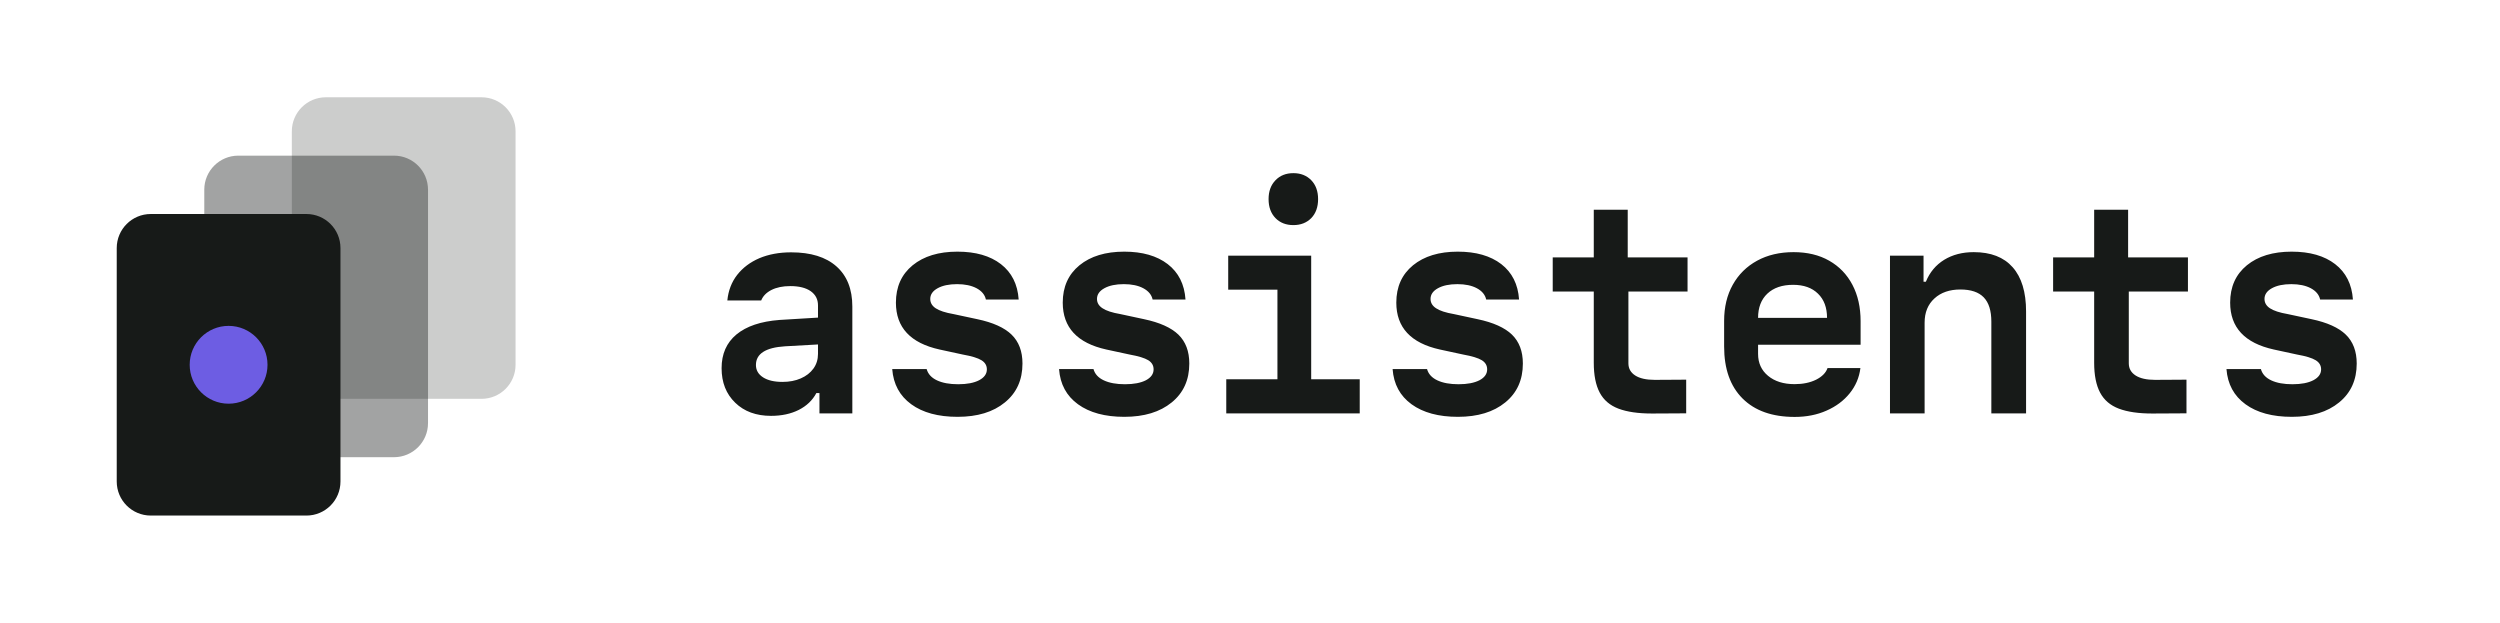
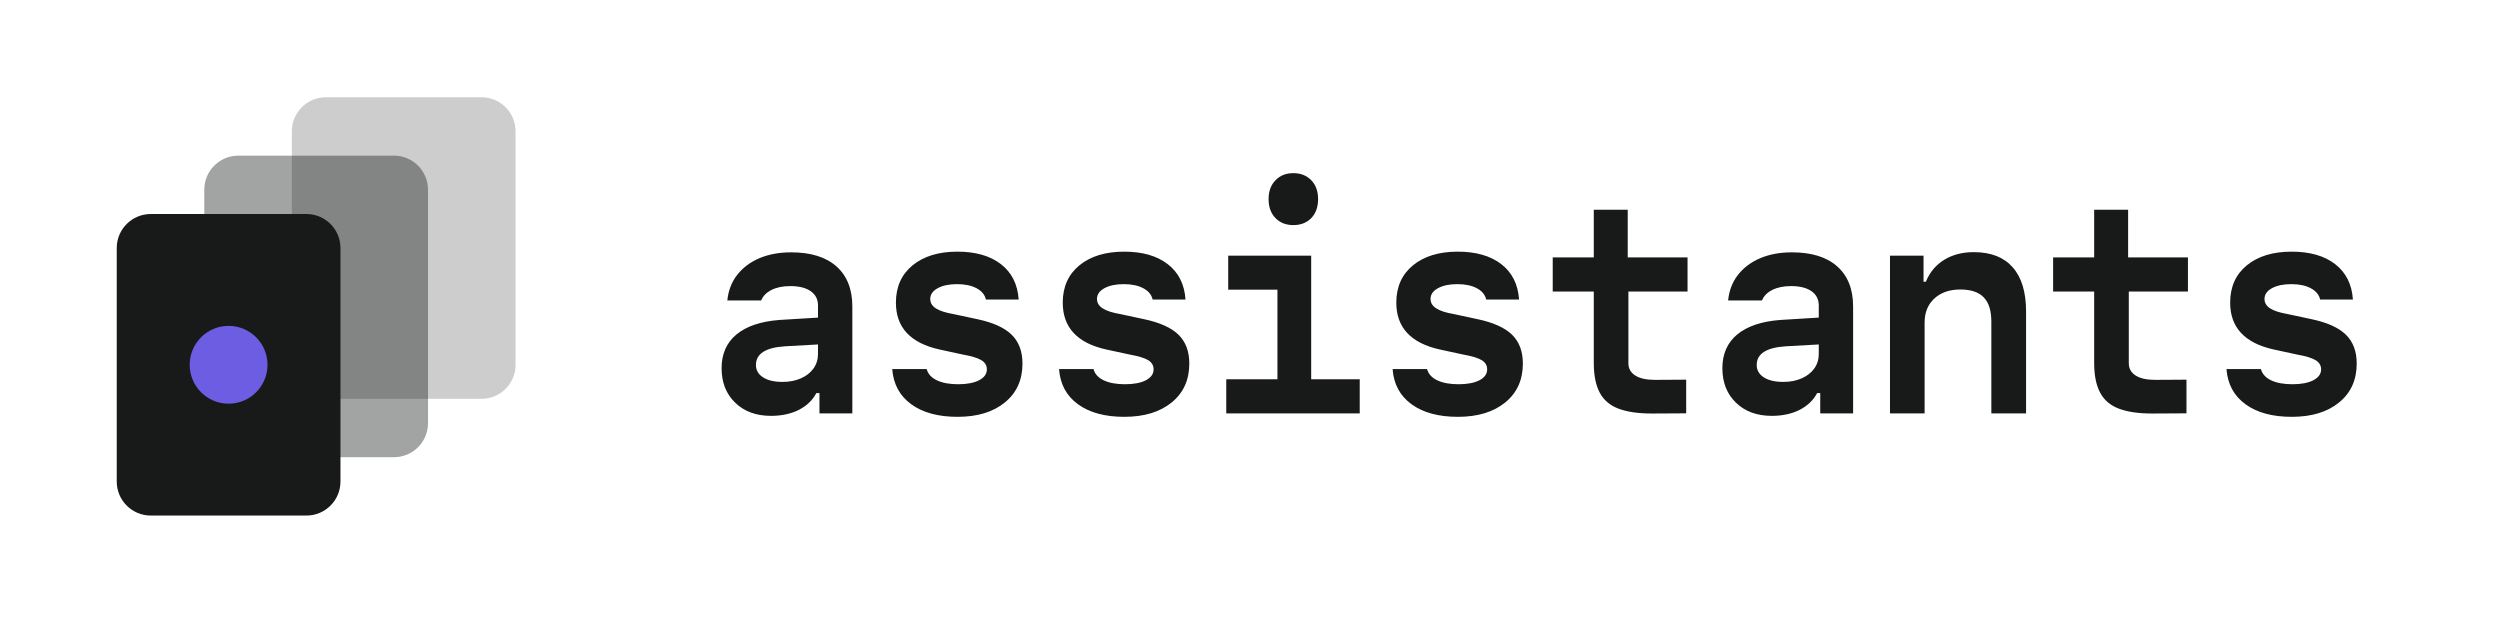
- <svg xmlns="http://www.w3.org/2000/svg" viewBox="0 0 257 64" width="257" height="64" role="img" aria-label="Assistents">
+ <svg xmlns="http://www.w3.org/2000/svg" viewBox="0 0 257 64" width="257" height="64" role="img" aria-label="Assistants">
  <rect x="30" y="10" width="23" height="31" rx="3.5" fill="#171A18" opacity="0.22" />
  <rect x="21" y="16" width="23" height="31" rx="3.5" fill="#171A18" opacity="0.4" />
  <rect x="12" y="22" width="23" height="31" rx="3.5" fill="#171A18" />
  <circle cx="23.5" cy="37.5" r="4" fill="#6D5DE3" />
-   <path fill="#171A18" d="M79.26 42.75Q76.97 42.75 75.58 41.40Q74.18 40.05 74.18 37.85Q74.18 35.65 75.71 34.38Q77.25 33.11 80.14 32.89L84.09 32.65V31.39Q84.09 30.47 83.35 29.94Q82.60 29.41 81.24 29.41Q80.09 29.41 79.30 29.81Q78.52 30.21 78.25 30.89H74.77Q74.92 29.37 75.78 28.26Q76.65 27.15 78.07 26.54Q79.50 25.94 81.33 25.94Q84.35 25.94 85.98 27.38Q87.62 28.83 87.62 31.51V42.50H84.24V40.41H83.92Q83.33 41.52 82.11 42.14Q80.89 42.75 79.26 42.75ZM80.44 39.26Q81.50 39.26 82.32 38.90Q83.15 38.54 83.62 37.89Q84.09 37.24 84.09 36.38V35.41L80.70 35.60Q77.71 35.79 77.71 37.52Q77.71 38.32 78.44 38.79Q79.17 39.26 80.44 39.26ZM92.10 31.11Q92.10 28.68 93.82 27.27Q95.54 25.87 98.42 25.87Q101.23 25.87 102.89 27.15Q104.56 28.44 104.72 30.79H101.35Q101.19 30.06 100.39 29.63Q99.59 29.21 98.39 29.21Q97.15 29.21 96.39 29.63Q95.63 30.05 95.63 30.73Q95.63 31.32 96.19 31.69Q96.76 32.07 98.03 32.29L100.46 32.81Q102.88 33.32 103.99 34.40Q105.11 35.49 105.11 37.37Q105.11 39.90 103.30 41.37Q101.50 42.85 98.44 42.85Q95.45 42.85 93.68 41.56Q91.90 40.27 91.72 37.94H95.26Q95.47 38.70 96.32 39.10Q97.17 39.50 98.50 39.50Q99.86 39.50 100.65 39.09Q101.45 38.67 101.45 37.97Q101.45 37.37 100.89 37.03Q100.34 36.69 98.99 36.45L96.59 35.93Q92.10 34.94 92.10 31.11ZM109.25 31.11Q109.25 28.68 110.97 27.27Q112.69 25.87 115.57 25.87Q118.37 25.87 120.04 27.15Q121.71 28.44 121.87 30.79H118.49Q118.33 30.06 117.53 29.63Q116.74 29.21 115.53 29.21Q114.29 29.21 113.53 29.63Q112.77 30.05 112.77 30.73Q112.77 31.32 113.34 31.69Q113.90 32.07 115.18 32.29L117.60 32.81Q120.02 33.32 121.14 34.40Q122.26 35.49 122.26 37.37Q122.26 39.90 120.45 41.37Q118.64 42.85 115.58 42.85Q112.60 42.85 110.82 41.56Q109.04 40.27 108.87 37.94H112.41Q112.62 38.70 113.47 39.10Q114.32 39.50 115.65 39.50Q117.00 39.50 117.80 39.09Q118.59 38.67 118.59 37.97Q118.59 37.37 118.04 37.03Q117.48 36.69 116.14 36.45L113.73 35.93Q109.25 34.94 109.25 31.11ZM132.96 23.14Q131.82 23.14 131.12 22.42Q130.41 21.69 130.41 20.47Q130.41 19.26 131.12 18.53Q131.82 17.80 132.96 17.80Q134.09 17.80 134.80 18.53Q135.50 19.26 135.50 20.47Q135.50 21.69 134.80 22.42Q134.09 23.14 132.96 23.14ZM139.78 42.50H126.06V38.99H131.32V29.78H126.26V26.28H134.79V38.99H139.78ZM143.54 31.11Q143.54 28.68 145.26 27.27Q146.98 25.87 149.86 25.87Q152.66 25.87 154.33 27.15Q156.00 28.44 156.16 30.79H152.78Q152.62 30.06 151.82 29.63Q151.03 29.21 149.82 29.21Q148.58 29.21 147.82 29.63Q147.06 30.05 147.06 30.73Q147.06 31.32 147.63 31.69Q148.19 32.07 149.47 32.29L151.89 32.81Q154.31 33.32 155.43 34.40Q156.55 35.49 156.55 37.37Q156.55 39.90 154.74 41.37Q152.93 42.85 149.87 42.85Q146.89 42.85 145.11 41.56Q143.33 40.27 143.16 37.94H146.70Q146.91 38.70 147.76 39.10Q148.61 39.50 149.94 39.50Q151.29 39.50 152.09 39.09Q152.88 38.67 152.88 37.97Q152.88 37.37 152.33 37.03Q151.77 36.69 150.43 36.45L148.02 35.93Q143.54 34.94 143.54 31.11ZM163.84 21.56H167.33V26.46H173.48V29.97H167.40V37.35Q167.40 38.15 168.10 38.60Q168.80 39.05 170.11 39.05Q170.98 39.05 171.83 39.04Q172.68 39.04 173.34 39.03V42.49Q172.64 42.50 171.67 42.50Q170.69 42.51 169.83 42.51Q167.70 42.51 166.38 42.01Q165.06 41.51 164.45 40.36Q163.84 39.21 163.84 37.29V29.97H159.62V26.46H163.84ZM184.33 29.28Q182.64 29.28 181.68 30.19Q180.73 31.09 180.73 32.68H187.82Q187.82 31.09 186.89 30.19Q185.97 29.28 184.33 29.28ZM187.87 37.84H191.25Q191.07 39.29 190.15 40.43Q189.23 41.57 187.77 42.21Q186.31 42.86 184.49 42.86Q181.04 42.86 179.14 40.97Q177.24 39.08 177.24 35.62V32.99Q177.24 30.86 178.13 29.27Q179.02 27.68 180.63 26.80Q182.24 25.92 184.38 25.92Q186.50 25.92 188.04 26.80Q189.59 27.68 190.43 29.28Q191.27 30.88 191.27 33.02V35.44H180.73V36.38Q180.73 37.78 181.75 38.63Q182.78 39.49 184.48 39.49Q185.77 39.49 186.70 39.03Q187.62 38.56 187.87 37.84ZM194.29 42.50V26.28H197.74V28.96H197.98Q198.58 27.50 199.86 26.71Q201.15 25.92 202.90 25.92Q205.53 25.92 206.90 27.47Q208.28 29.03 208.28 32.01V42.50H204.71V33.06Q204.71 31.38 203.93 30.57Q203.15 29.76 201.53 29.76Q199.86 29.76 198.86 30.68Q197.85 31.60 197.85 33.17V42.50ZM215.28 21.56H218.77V26.46H224.92V29.97H218.84V37.35Q218.84 38.15 219.54 38.60Q220.24 39.05 221.54 39.05Q222.42 39.05 223.27 39.04Q224.12 39.04 224.77 39.03V42.49Q224.07 42.50 223.10 42.50Q222.13 42.51 221.26 42.51Q219.14 42.51 217.82 42.01Q216.50 41.51 215.89 40.36Q215.28 39.21 215.28 37.29V29.97H211.06V26.46H215.28ZM229.26 31.11Q229.26 28.68 230.98 27.27Q232.70 25.87 235.58 25.87Q238.39 25.87 240.05 27.15Q241.72 28.44 241.88 30.79H238.51Q238.35 30.06 237.55 29.63Q236.75 29.21 235.55 29.21Q234.31 29.21 233.55 29.63Q232.79 30.05 232.79 30.73Q232.79 31.32 233.35 31.69Q233.92 32.07 235.19 32.29L237.62 32.81Q240.04 33.32 241.15 34.40Q242.27 35.49 242.27 37.37Q242.27 39.90 240.46 41.37Q238.66 42.85 235.60 42.85Q232.61 42.85 230.84 41.56Q229.06 40.27 228.88 37.94H232.42Q232.63 38.70 233.48 39.10Q234.33 39.50 235.66 39.50Q237.02 39.50 237.81 39.09Q238.61 38.67 238.61 37.97Q238.61 37.37 238.05 37.03Q237.50 36.69 236.15 36.45L233.75 35.93Q229.26 34.94 229.26 31.11Z" />
+   <path fill="#171A18" d="M79.26 42.75Q76.97 42.75 75.58 41.40Q74.18 40.05 74.18 37.85Q74.18 35.65 75.71 34.38Q77.25 33.11 80.14 32.89L84.09 32.65V31.39Q84.09 30.47 83.35 29.94Q82.60 29.41 81.24 29.41Q80.09 29.41 79.30 29.81Q78.52 30.21 78.25 30.89H74.77Q74.92 29.37 75.78 28.26Q76.65 27.15 78.07 26.54Q79.50 25.94 81.33 25.94Q84.35 25.94 85.98 27.38Q87.62 28.83 87.62 31.51V42.50H84.24V40.41H83.92Q83.33 41.52 82.11 42.14Q80.89 42.75 79.26 42.75ZM80.44 39.26Q81.50 39.26 82.32 38.90Q83.15 38.54 83.62 37.89Q84.09 37.24 84.09 36.38V35.41L80.70 35.60Q77.71 35.79 77.71 37.52Q77.71 38.32 78.44 38.79Q79.17 39.26 80.44 39.26ZM92.10 31.11Q92.10 28.68 93.82 27.27Q95.54 25.87 98.42 25.87Q101.23 25.87 102.89 27.15Q104.56 28.44 104.72 30.79H101.35Q101.19 30.06 100.39 29.63Q99.59 29.21 98.39 29.21Q97.15 29.21 96.39 29.63Q95.63 30.05 95.63 30.73Q95.63 31.32 96.19 31.69Q96.76 32.07 98.03 32.29L100.46 32.81Q102.88 33.32 103.99 34.40Q105.11 35.49 105.11 37.37Q105.11 39.90 103.30 41.37Q101.50 42.85 98.44 42.85Q95.45 42.85 93.68 41.56Q91.90 40.27 91.72 37.94H95.26Q95.47 38.70 96.32 39.10Q97.17 39.50 98.50 39.50Q99.86 39.50 100.65 39.09Q101.45 38.67 101.45 37.97Q101.45 37.37 100.89 37.03Q100.34 36.69 98.99 36.45L96.59 35.93Q92.10 34.94 92.10 31.11ZM109.25 31.11Q109.25 28.68 110.97 27.27Q112.69 25.87 115.57 25.87Q118.37 25.87 120.04 27.15Q121.71 28.44 121.87 30.79H118.49Q118.33 30.06 117.53 29.63Q116.74 29.21 115.53 29.21Q114.29 29.21 113.53 29.63Q112.77 30.05 112.77 30.73Q112.77 31.32 113.34 31.69Q113.90 32.07 115.18 32.29L117.60 32.81Q120.02 33.32 121.14 34.40Q122.26 35.49 122.26 37.37Q122.26 39.90 120.45 41.37Q118.64 42.85 115.58 42.85Q112.60 42.85 110.82 41.56Q109.04 40.27 108.87 37.94H112.41Q112.62 38.70 113.47 39.10Q114.32 39.50 115.65 39.50Q117.00 39.50 117.80 39.09Q118.59 38.67 118.59 37.97Q118.59 37.37 118.04 37.03Q117.48 36.69 116.14 36.45L113.73 35.93Q109.25 34.94 109.25 31.11ZM132.96 23.14Q131.82 23.14 131.12 22.42Q130.41 21.69 130.41 20.47Q130.41 19.26 131.12 18.53Q131.82 17.80 132.96 17.80Q134.09 17.80 134.80 18.53Q135.50 19.26 135.50 20.47Q135.50 21.69 134.80 22.42Q134.09 23.14 132.96 23.14ZM139.78 42.50H126.06V38.99H131.32V29.78H126.26V26.28H134.79V38.99H139.78ZM143.54 31.11Q143.54 28.68 145.26 27.27Q146.98 25.87 149.86 25.87Q152.66 25.87 154.33 27.15Q156.00 28.44 156.16 30.79H152.78Q152.62 30.06 151.82 29.63Q151.03 29.21 149.82 29.21Q148.58 29.21 147.82 29.63Q147.06 30.05 147.06 30.73Q147.06 31.32 147.63 31.69Q148.19 32.07 149.47 32.29L151.89 32.81Q154.31 33.32 155.43 34.40Q156.55 35.49 156.55 37.37Q156.55 39.90 154.74 41.37Q152.93 42.85 149.87 42.85Q146.89 42.85 145.11 41.56Q143.33 40.27 143.16 37.94H146.70Q146.91 38.70 147.76 39.10Q148.61 39.50 149.94 39.50Q151.29 39.50 152.09 39.09Q152.88 38.67 152.88 37.97Q152.88 37.37 152.33 37.03Q151.77 36.69 150.43 36.45L148.02 35.93Q143.54 34.94 143.54 31.11ZM163.84 21.56H167.33V26.46H173.48V29.97H167.40V37.35Q167.40 38.15 168.10 38.60Q168.80 39.05 170.11 39.05Q170.98 39.05 171.83 39.04Q172.68 39.04 173.34 39.03V42.49Q172.64 42.50 171.67 42.50Q170.69 42.51 169.83 42.51Q167.70 42.51 166.38 42.01Q165.06 41.51 164.45 40.36Q163.84 39.21 163.84 37.29V29.97H159.62V26.46H163.84ZM182.14 42.75Q179.85 42.75 178.46 41.40Q177.06 40.05 177.06 37.85Q177.06 35.65 178.59 34.38Q180.13 33.11 183.02 32.89L186.97 32.65V31.39Q186.97 30.47 186.23 29.94Q185.48 29.41 184.12 29.41Q182.97 29.41 182.18 29.81Q181.40 30.21 181.13 30.89H177.65Q177.80 29.37 178.66 28.26Q179.53 27.15 180.95 26.54Q182.38 25.94 184.21 25.94Q187.23 25.94 188.86 27.38Q190.50 28.83 190.50 31.51V42.50H187.12V40.41H186.80Q186.21 41.52 184.99 42.14Q183.77 42.75 182.14 42.75ZM183.32 39.26Q184.38 39.26 185.20 38.90Q186.03 38.54 186.50 37.89Q186.97 37.24 186.97 36.38V35.41L183.58 35.60Q180.59 35.79 180.59 37.52Q180.59 38.32 181.32 38.79Q182.05 39.26 183.32 39.26ZM194.29 42.50V26.28H197.74V28.96H197.98Q198.58 27.50 199.86 26.71Q201.15 25.92 202.90 25.92Q205.53 25.92 206.90 27.47Q208.28 29.03 208.28 32.01V42.50H204.71V33.06Q204.71 31.38 203.93 30.57Q203.15 29.76 201.53 29.76Q199.86 29.76 198.86 30.68Q197.85 31.60 197.85 33.17V42.50ZM215.28 21.56H218.77V26.46H224.92V29.97H218.84V37.35Q218.84 38.15 219.54 38.60Q220.24 39.05 221.54 39.05Q222.42 39.05 223.27 39.04Q224.12 39.04 224.77 39.03V42.49Q224.07 42.50 223.10 42.50Q222.13 42.51 221.26 42.51Q219.14 42.51 217.82 42.01Q216.50 41.51 215.89 40.36Q215.28 39.21 215.28 37.29V29.97H211.06V26.46H215.28ZM229.26 31.11Q229.26 28.68 230.98 27.27Q232.70 25.87 235.58 25.87Q238.39 25.87 240.05 27.15Q241.72 28.44 241.88 30.79H238.51Q238.35 30.06 237.55 29.63Q236.75 29.21 235.55 29.21Q234.31 29.21 233.55 29.63Q232.79 30.05 232.79 30.73Q232.79 31.32 233.35 31.69Q233.92 32.07 235.19 32.29L237.62 32.81Q240.04 33.32 241.15 34.40Q242.27 35.49 242.27 37.37Q242.27 39.90 240.46 41.37Q238.66 42.85 235.60 42.85Q232.61 42.85 230.84 41.56Q229.06 40.27 228.88 37.94H232.42Q232.63 38.70 233.48 39.10Q234.33 39.50 235.66 39.50Q237.02 39.50 237.81 39.09Q238.61 38.67 238.61 37.97Q238.61 37.37 238.05 37.03Q237.50 36.69 236.15 36.45L233.75 35.93Q229.26 34.94 229.26 31.11Z" />
</svg>
